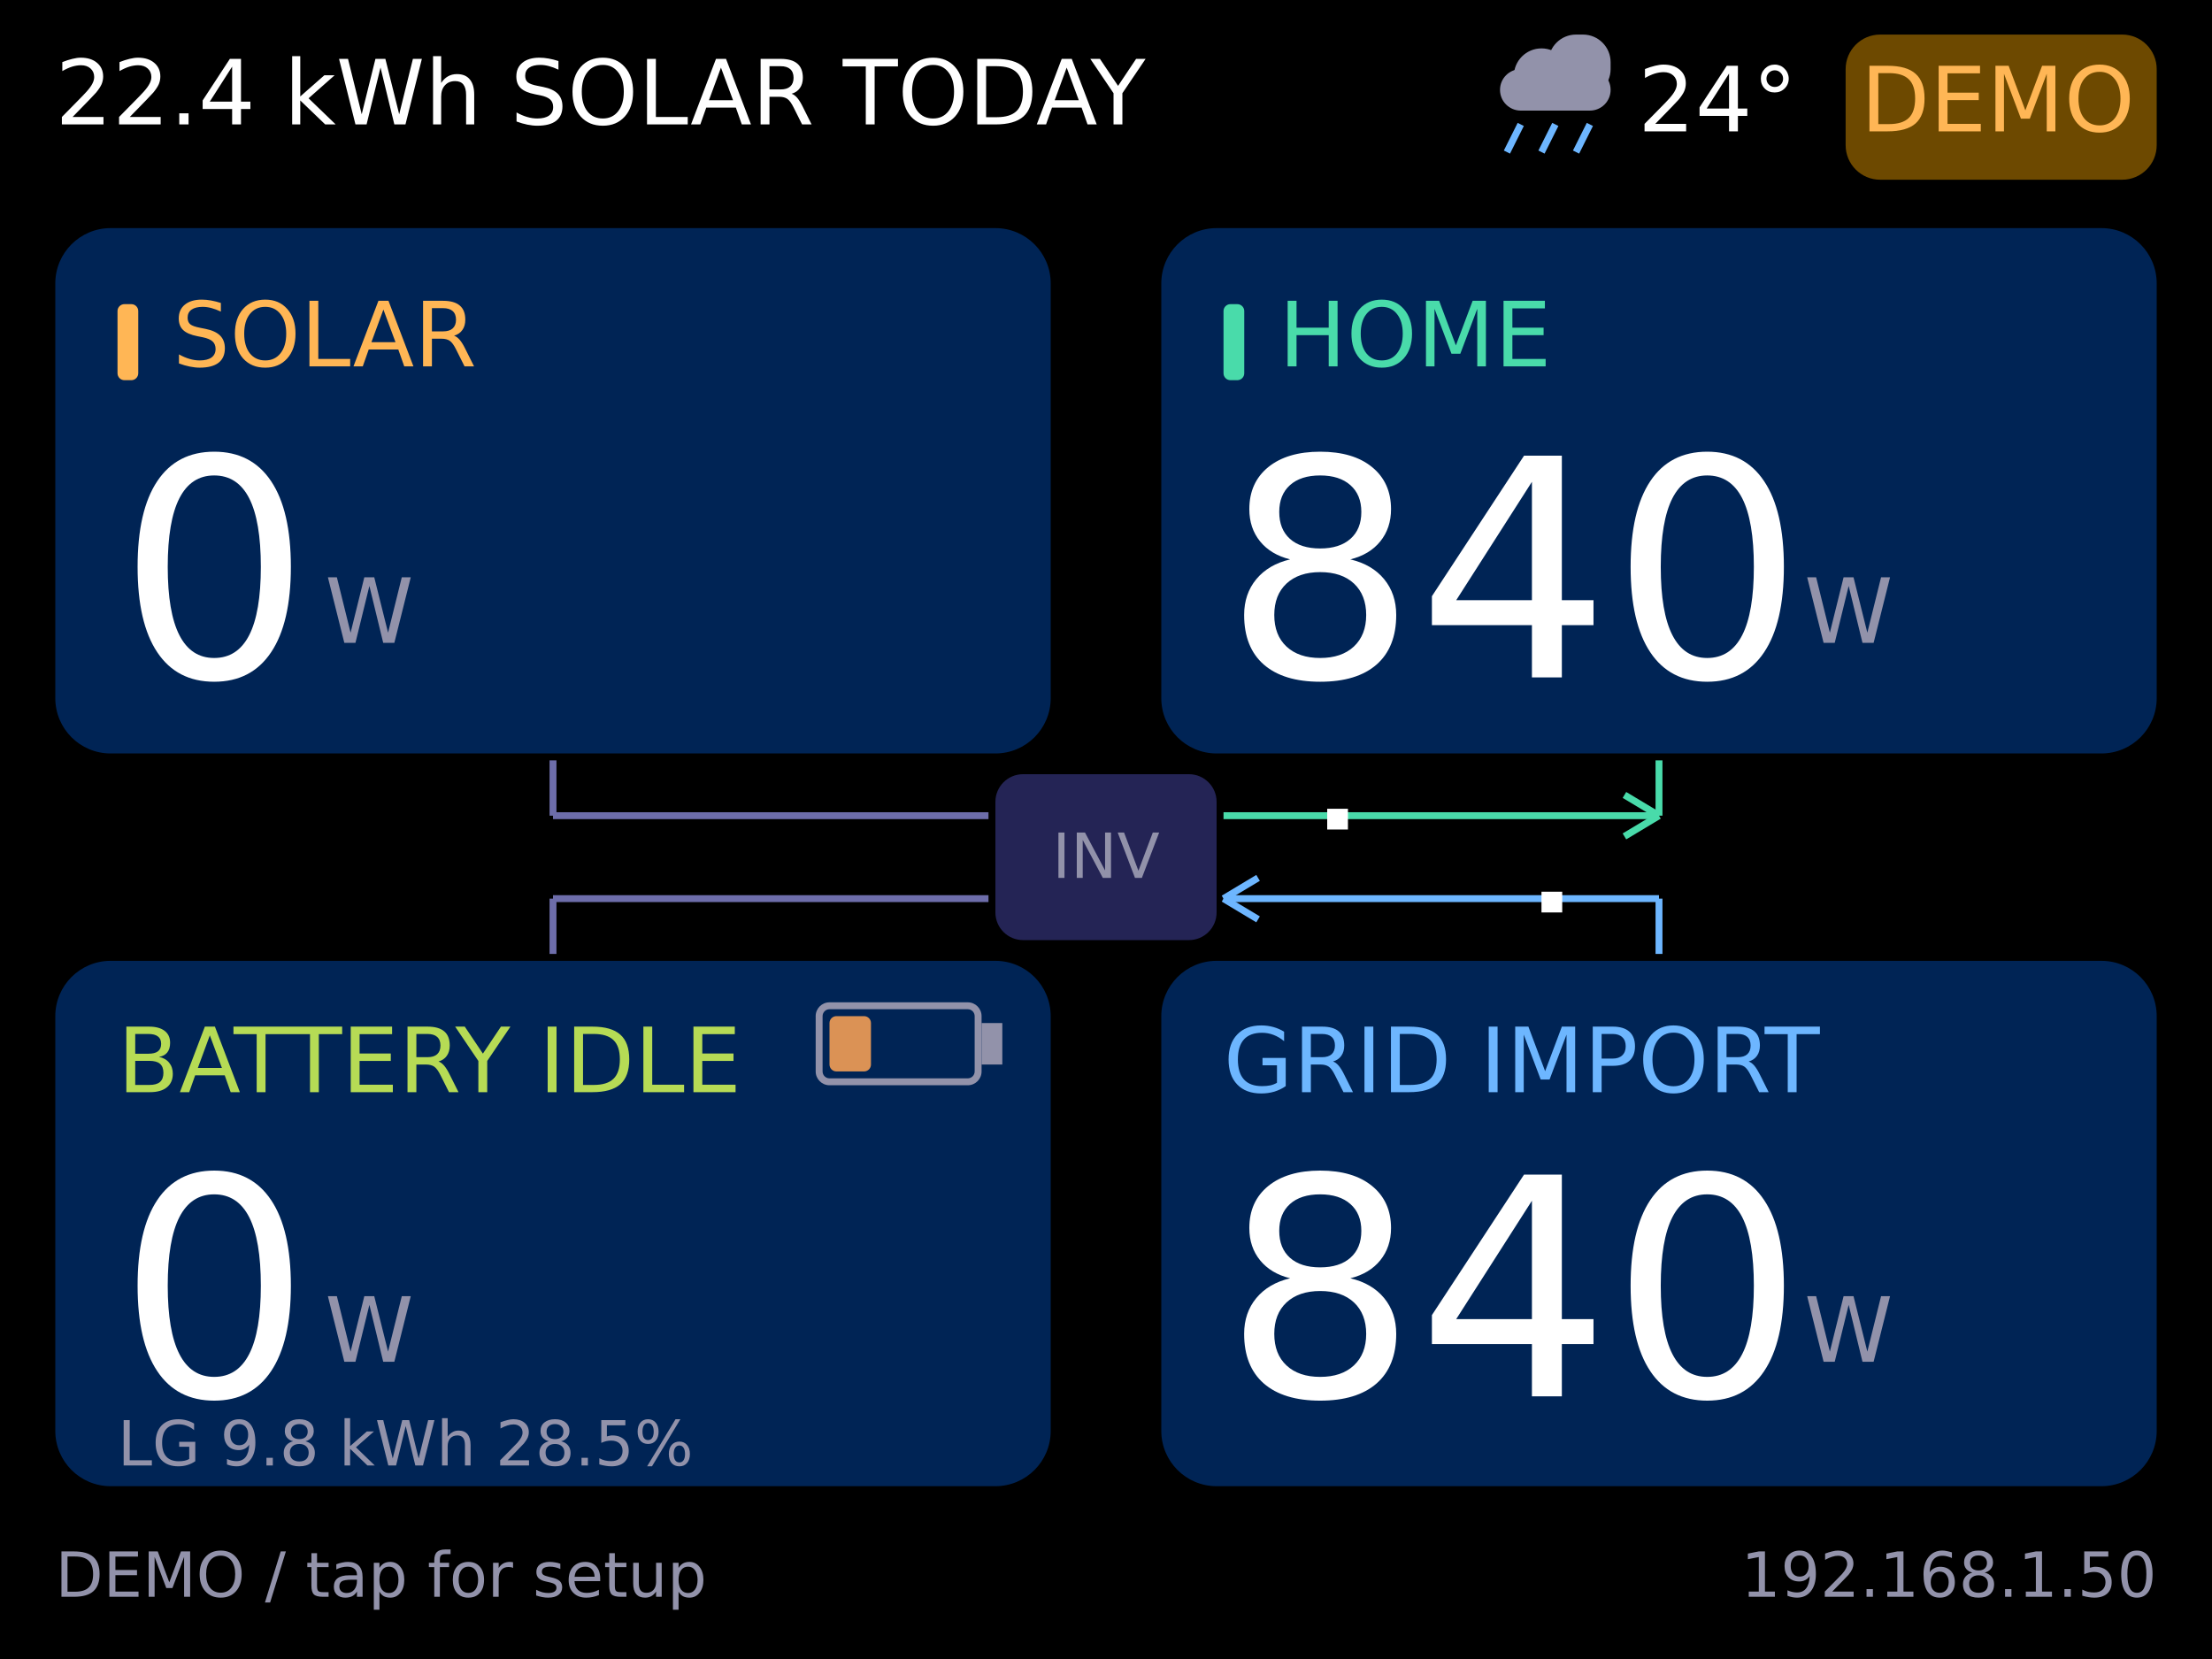
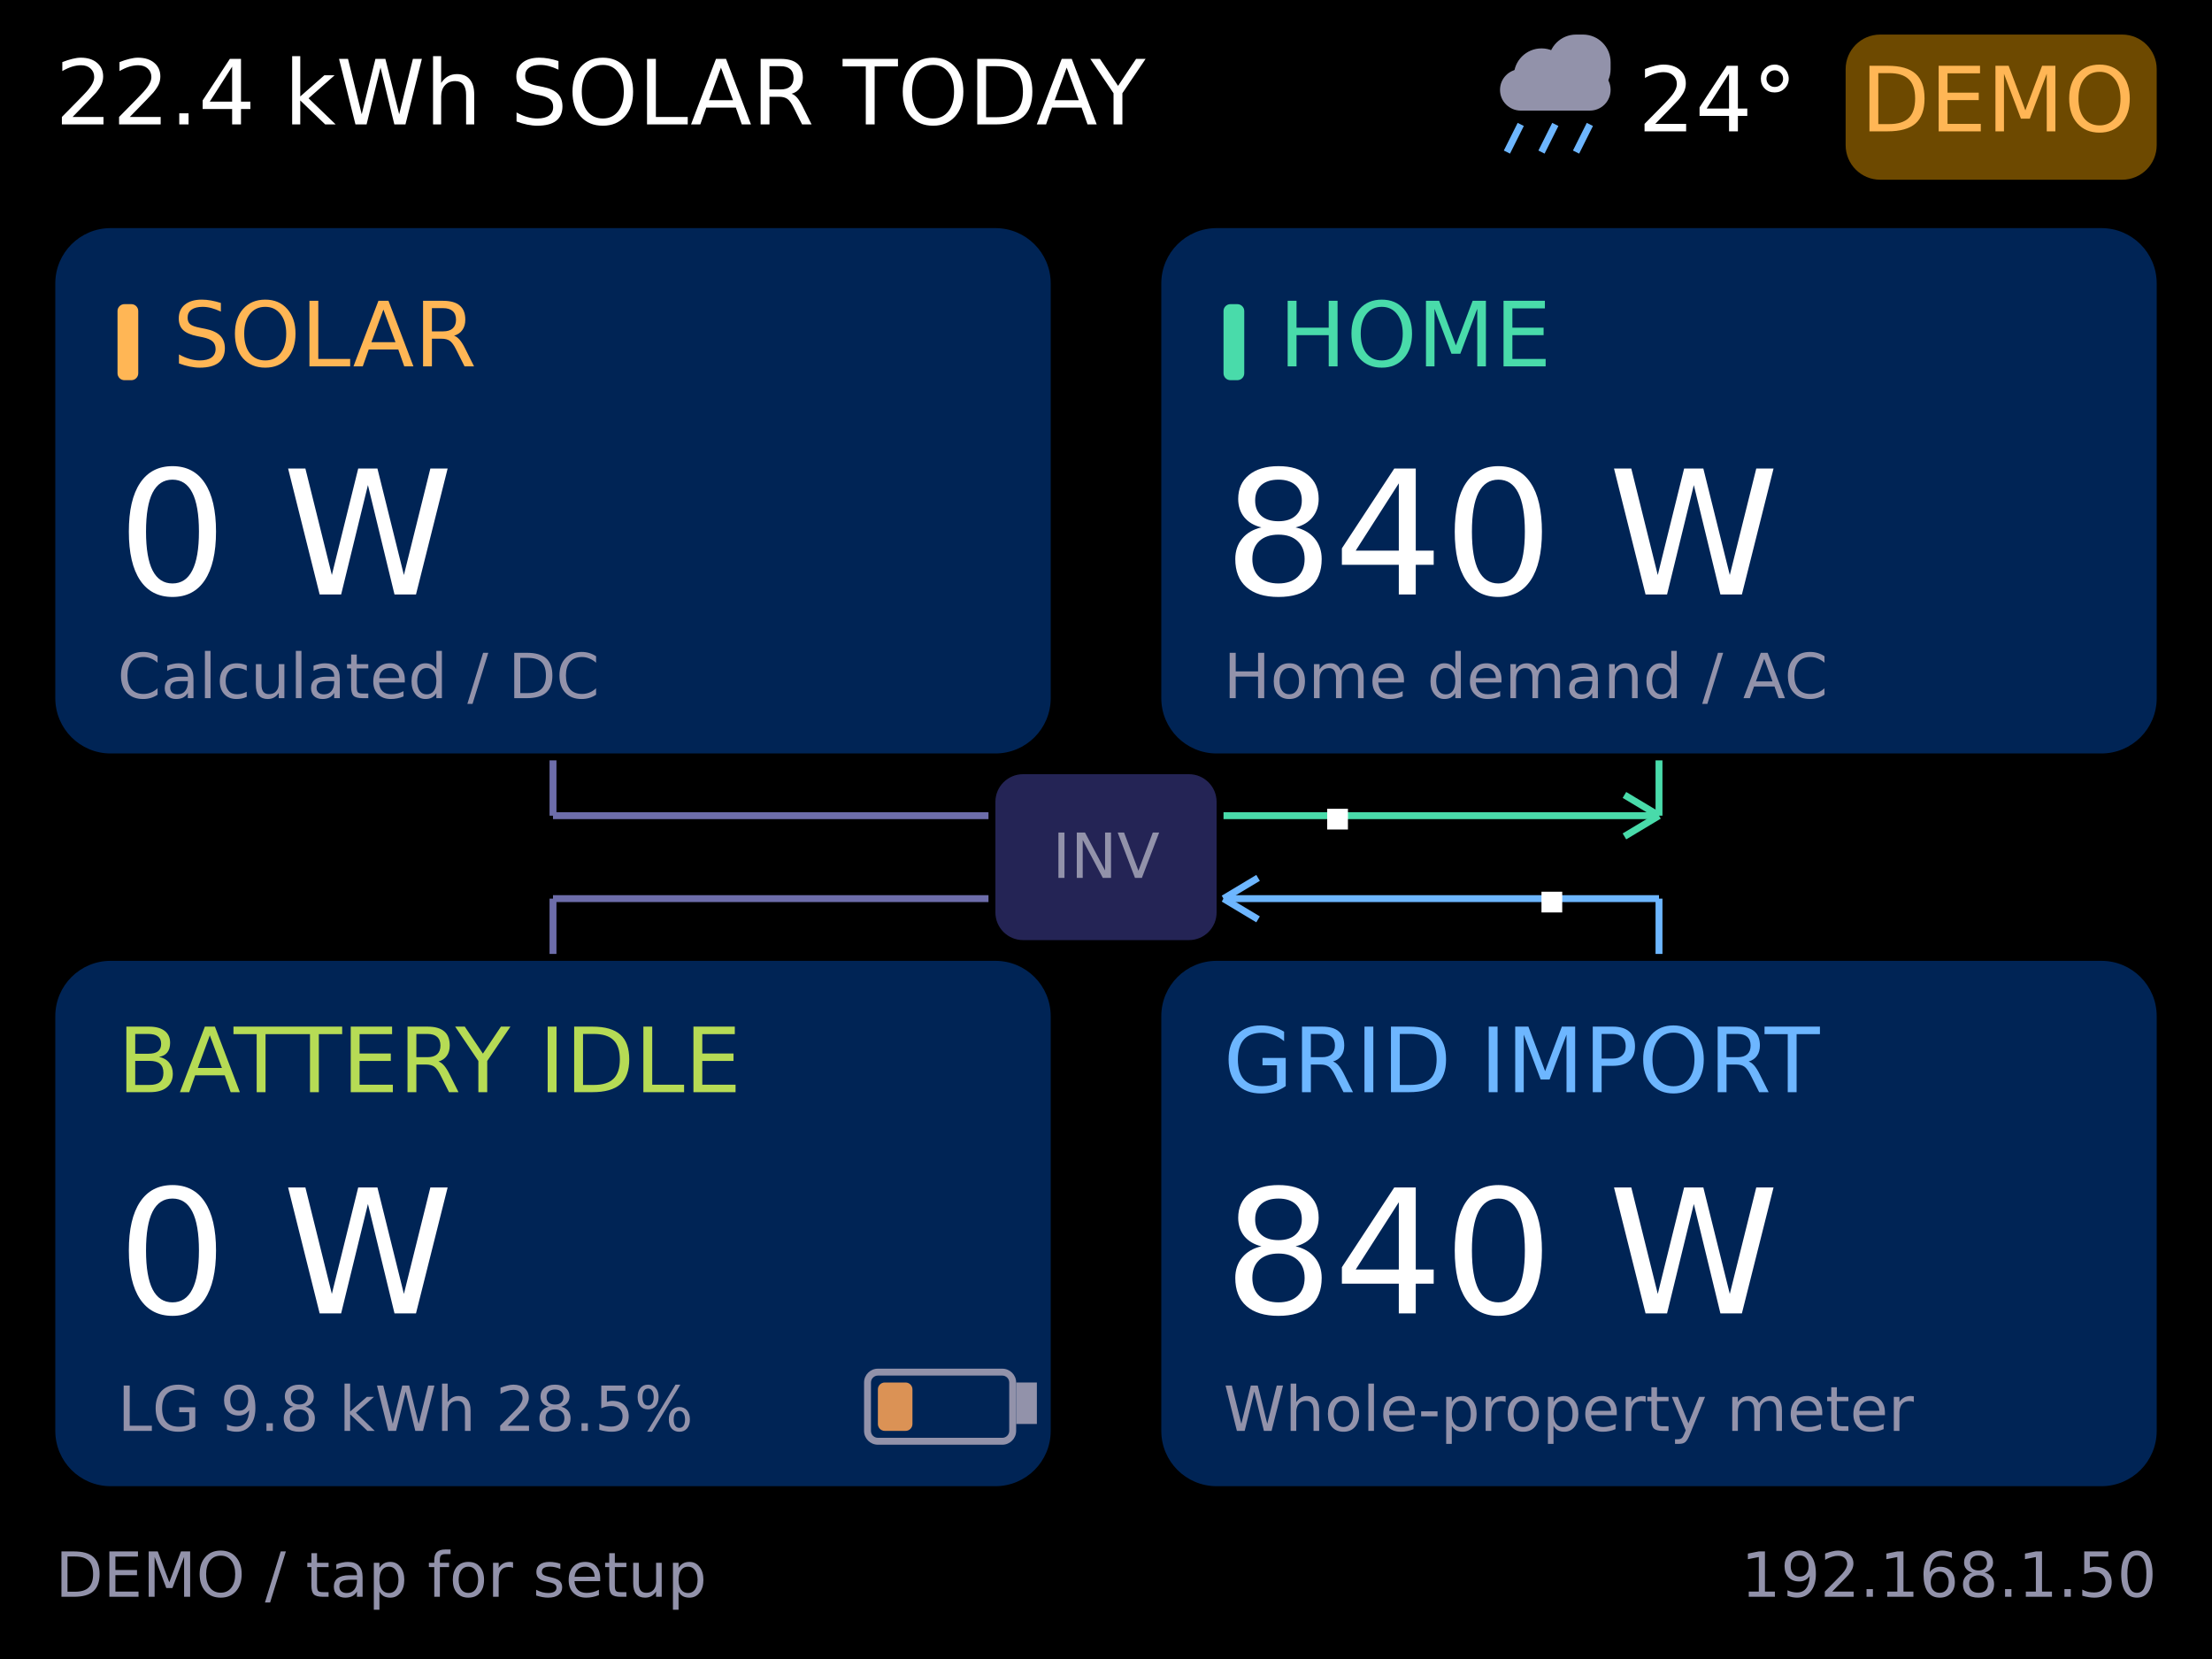
<svg xmlns="http://www.w3.org/2000/svg" width="960" height="720" viewBox="0 0 320 240">
  <style>text{font-family:DejaVu Sans,sans-serif}</style>
  <rect x="0" y="0" width="320" height="240" rx="0" fill="#000000" />
  <text x="8" y="18" font-size="13" text-anchor="start" fill="#ffffff">22.4 kWh SOLAR TODAY</text>
  <text x="260" y="19" font-size="13" text-anchor="end" fill="#ffffff">24°</text>
  <rect x="217" y="10" width="16" height="6" rx="3" fill="#9292aa" />
  <rect x="219" y="7" width="8" height="8" rx="4" fill="#9292aa" />
  <rect x="224" y="5" width="9" height="9" rx="4" fill="#9292aa" />
  <path d="M220 18 L218 22" fill="none" stroke="#6db6ff" />
  <path d="M225 18 L223 22" fill="none" stroke="#6db6ff" />
  <path d="M230 18 L228 22" fill="none" stroke="#6db6ff" />
  <rect x="267" y="5" width="45" height="21" rx="5" fill="#6d4900" />
  <text x="289" y="19" font-size="13" text-anchor="middle" fill="#ffb655">DEMO</text>
  <rect x="8" y="33" width="144" height="76" rx="8" fill="#002455" />
  <rect x="168" y="33" width="144" height="76" rx="8" fill="#002455" />
  <rect x="8" y="139" width="144" height="76" rx="8" fill="#002455" />
  <rect x="168" y="139" width="144" height="76" rx="8" fill="#002455" />
  <rect x="17" y="44" width="3" height="11" rx="1" fill="#ffb655" />
  <text x="25" y="53" font-size="13" text-anchor="start" fill="#ffb655">SOLAR</text>
-   <text x="17" y="98" font-size="44" text-anchor="start" fill="#ffffff">0</text>
-   <text x="47" y="93" font-size="13" text-anchor="start" fill="#9292aa">W</text>
+   <text x="17" y="86" font-size="25" text-anchor="start" fill="#ffffff">0 W</text>
+   <text x="17" y="101" font-size="9" text-anchor="start" fill="#9292aa">Calculated / DC</text>
  <rect x="177" y="44" width="3" height="11" rx="1" fill="#49dbaa" />
  <text x="185" y="53" font-size="13" text-anchor="start" fill="#49dbaa">HOME</text>
-   <text x="177" y="98" font-size="44" text-anchor="start" fill="#ffffff">840</text>
-   <text x="261" y="93" font-size="13" text-anchor="start" fill="#9292aa">W</text>
+   <text x="177" y="86" font-size="25" text-anchor="start" fill="#ffffff">840 W</text>
+   <text x="177" y="101" font-size="9" text-anchor="start" fill="#9292aa">Home demand / AC</text>
  <text x="17" y="158" font-size="13" text-anchor="start" fill="#b6db55">BATTERY IDLE</text>
-   <text x="17" y="202" font-size="44" text-anchor="start" fill="#ffffff">0</text>
-   <text x="47" y="197" font-size="13" text-anchor="start" fill="#9292aa">W</text>
-   <text x="17" y="212" font-size="9" text-anchor="start" fill="#9292aa">LG 9.8 kWh  28.5%</text>
-   <rect x="118" y="145" width="24" height="12" rx="2" fill="#9292aa" />
-   <rect x="142" y="148" width="3" height="6" rx="0" fill="#9292aa" />
-   <rect x="119" y="146" width="22" height="10" rx="1" fill="#002455" />
-   <rect x="120" y="147" width="6" height="8" rx="1" fill="#db9255" />
+   <text x="17" y="190" font-size="25" text-anchor="start" fill="#ffffff">0 W</text>
+   <text x="17" y="207" font-size="9" text-anchor="start" fill="#9292aa">LG 9.8 kWh  28.5%</text>
+   <rect x="125" y="198" width="22" height="11" rx="2" fill="#9292aa" />
+   <rect x="147" y="200" width="3" height="6" rx="0" fill="#9292aa" />
+   <rect x="126" y="199" width="20" height="9" rx="1" fill="#002455" />
+   <rect x="127" y="200" width="5" height="7" rx="1" fill="#db9255" />
  <text x="177" y="158" font-size="13" text-anchor="start" fill="#6db6ff">GRID IMPORT</text>
-   <text x="177" y="202" font-size="44" text-anchor="start" fill="#ffffff">840</text>
-   <text x="261" y="197" font-size="13" text-anchor="start" fill="#9292aa">W</text>
+   <text x="177" y="190" font-size="25" text-anchor="start" fill="#ffffff">840 W</text>
+   <text x="177" y="207" font-size="9" text-anchor="start" fill="#9292aa">Whole-property meter</text>
  <path d="M80 110 L80 118" fill="none" stroke="#6d6daa" />
  <path d="M80 118 L143 118" fill="none" stroke="#6d6daa" />
  <path d="M177 118 L240 118" fill="none" stroke="#49dbaa" />
  <path d="M240 118 L235 121" fill="none" stroke="#49dbaa" />
  <path d="M240 118 L235 115" fill="none" stroke="#49dbaa" />
  <rect x="192" y="117" width="3" height="3" rx="0" fill="#ffffff" />
  <path d="M240 118 L240 110" fill="none" stroke="#49dbaa" />
  <path d="M80 130 L80 138" fill="none" stroke="#6d6daa" />
  <path d="M143 130 L80 130" fill="none" stroke="#6d6daa" />
  <path d="M240 130 L240 138" fill="none" stroke="#6db6ff" />
  <path d="M240 130 L177 130" fill="none" stroke="#6db6ff" />
  <path d="M177 130 L182 127" fill="none" stroke="#6db6ff" />
  <path d="M177 130 L182 133" fill="none" stroke="#6db6ff" />
  <rect x="223" y="129" width="3" height="3" rx="0" fill="#ffffff" />
  <rect x="144" y="112" width="32" height="24" rx="4" fill="#242455" />
  <text x="160" y="127" font-size="9" text-anchor="middle" fill="#9292aa">INV</text>
  <text x="8" y="231" font-size="9" text-anchor="start" fill="#9292aa">DEMO / tap for setup</text>
  <text x="312" y="231" font-size="9" text-anchor="end" fill="#9292aa">192.168.1.50</text>
</svg>
